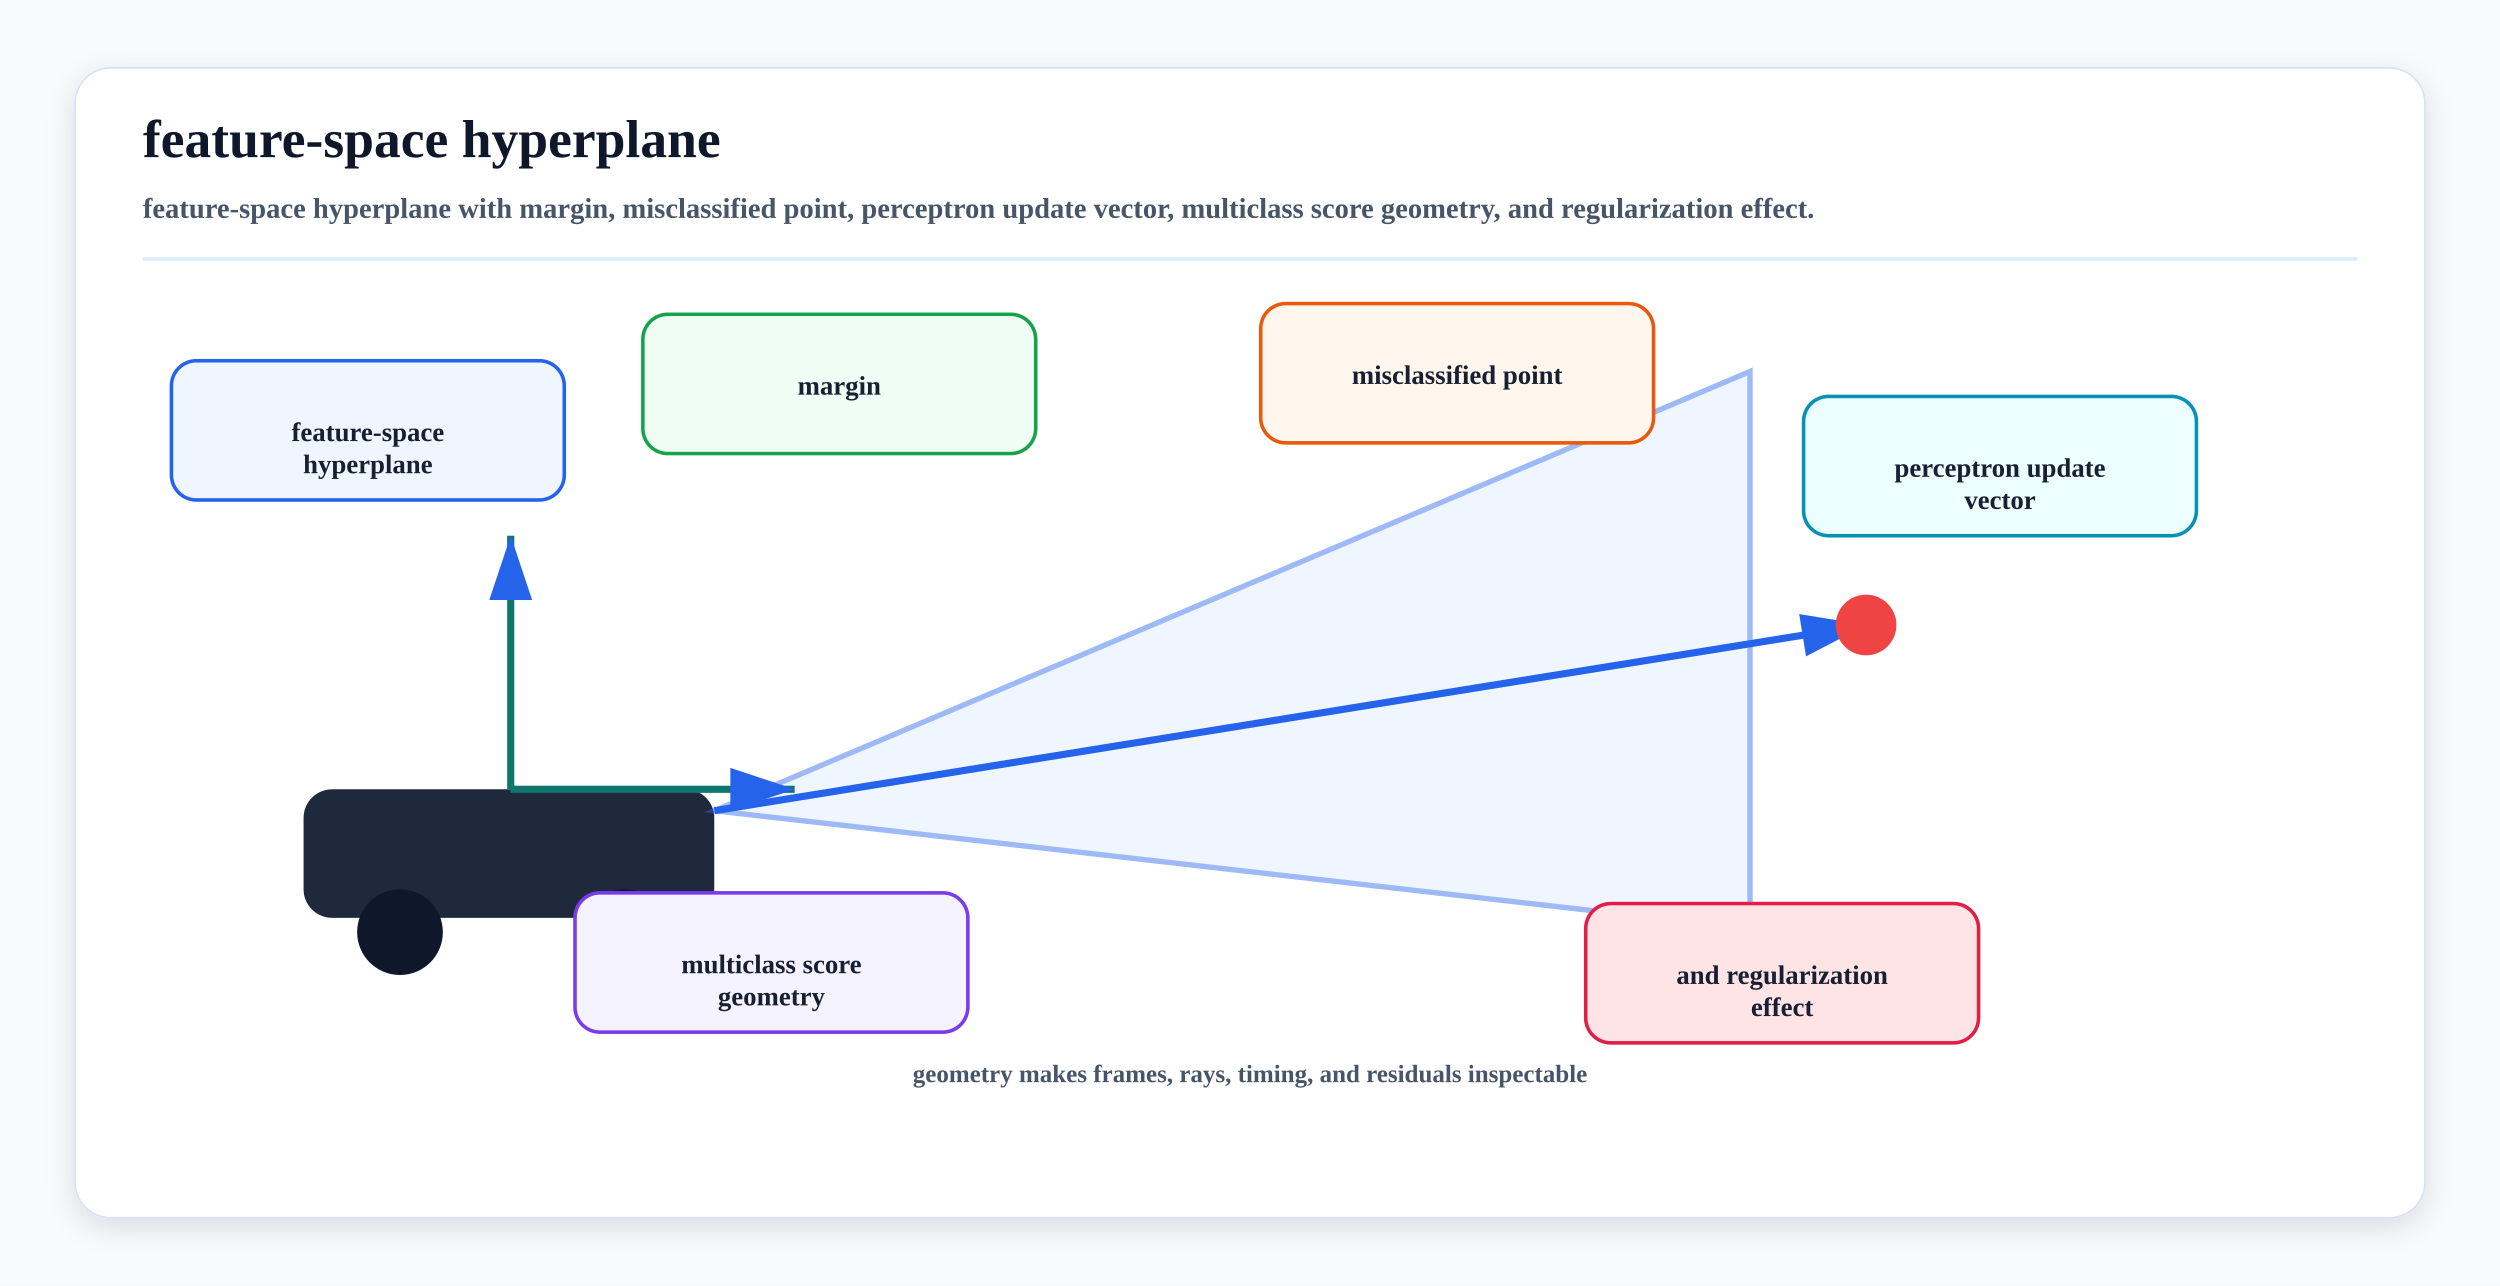
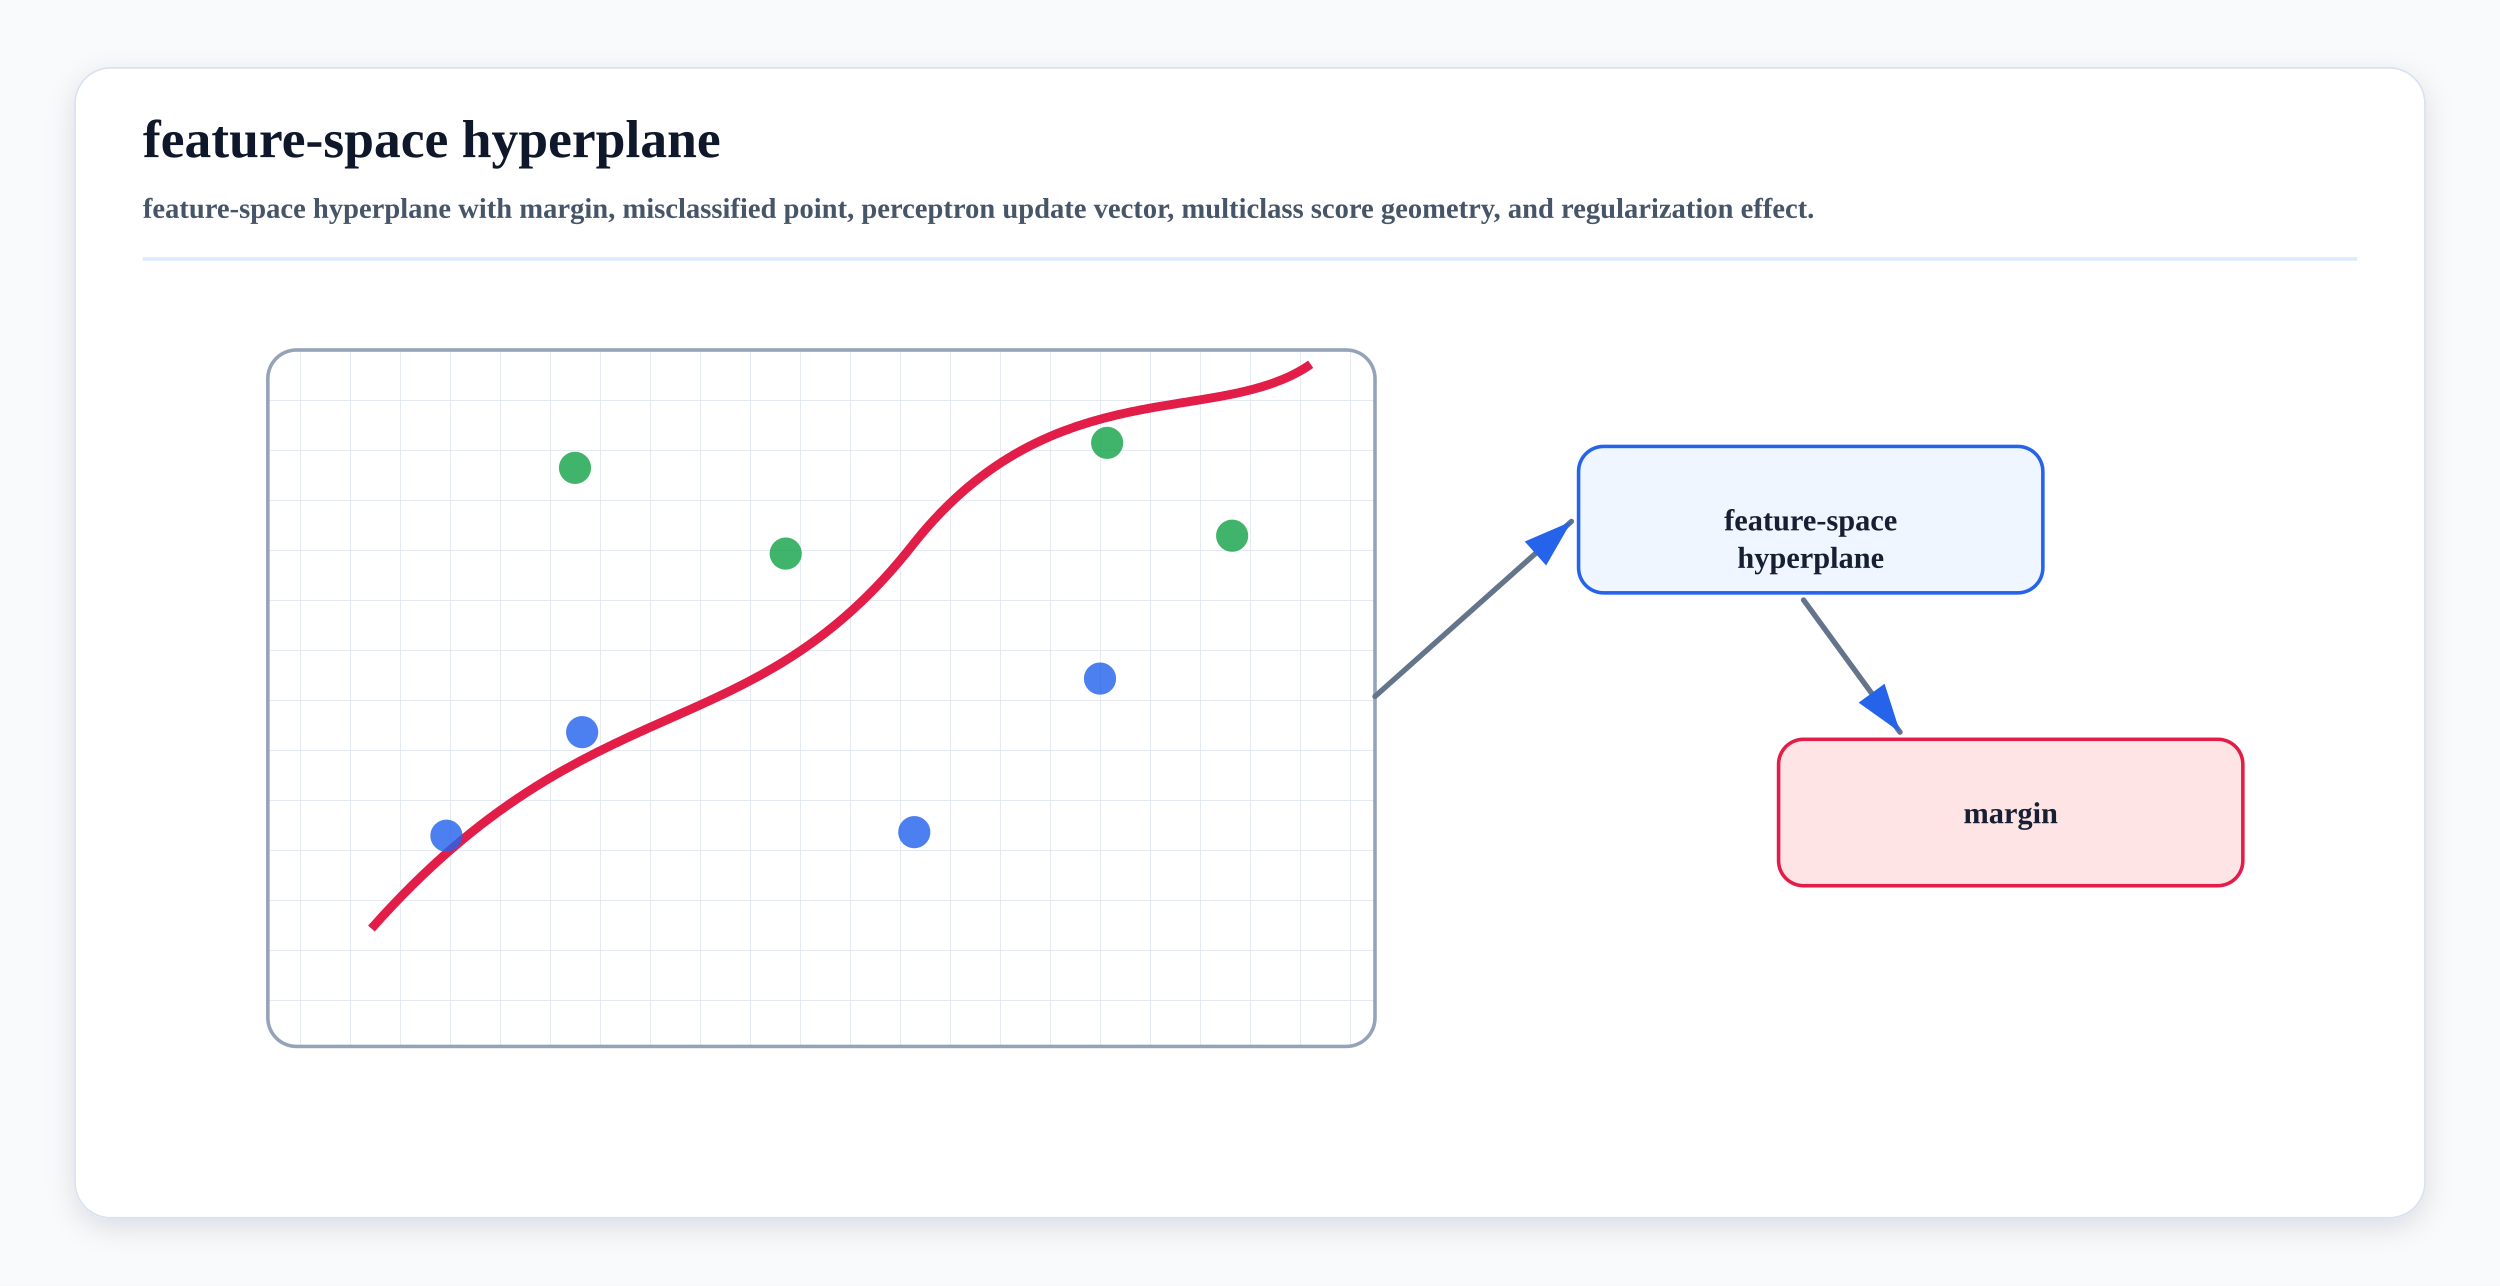
<svg xmlns="http://www.w3.org/2000/svg" width="1400" height="720" viewBox="0 0 1400 720" role="img" aria-labelledby="title desc" data-diagram-kind="decision-boundary">
  <defs>
    <marker id="arrow" markerWidth="12" markerHeight="12" refX="9" refY="3" orient="auto" markerUnits="strokeWidth">
      <path d="M0,0 L0,6 L9,3 z" fill="#2563eb" />
    </marker>
    <filter id="shadow" x="-10%" y="-10%" width="120%" height="120%">
      <feDropShadow dx="0" dy="5" stdDeviation="8" flood-color="#0f172a" flood-opacity="0.12" />
    </filter>
    <pattern id="grid" width="28" height="28" patternUnits="userSpaceOnUse">
      <path d="M28 0H0V28" fill="none" stroke="#e2e8f0" stroke-width="1" />
    </pattern>
  </defs>
  <rect width="1400" height="720" fill="#f8fafc" />
  <rect x="42" y="38" width="1316" height="644" rx="20" fill="#ffffff" stroke="#d9e2ef" filter="url(#shadow)" />
  <text x="80" y="88" font-size="30" font-weight="800" fill="#0f172a">feature-space hyperplane</text>
  <text x="80" y="122" font-size="16" font-weight="600" fill="#475569">feature-space hyperplane with margin, misclassified point, perceptron update vector, multiclass score geometry, and regularization effect.</text>
  <rect x="80" y="144" width="1240" height="2" fill="#dbeafe" />
-   <rect x="170" y="442" width="230" height="72" rx="16" fill="#1e293b" />
-   <circle cx="224" cy="522" r="24" fill="#0f172a" />
-   <circle cx="350" cy="522" r="24" fill="#0f172a" />
-   <polygon points="400,454 980,208 980,520" fill="#dbeafe" opacity="0.45" stroke="#2563eb" stroke-width="3" />
-   <line x1="400" y1="454" x2="1045" y2="350" stroke="#2563eb" stroke-width="4" marker-end="url(#arrow)" />
-   <circle cx="1045" cy="350" r="17" fill="#ef4444" />
-   <line x1="286" y1="442" x2="286" y2="300" stroke="#0f766e" stroke-width="4" marker-end="url(#arrow)" />
-   <line x1="286" y1="442" x2="445" y2="442" stroke="#0f766e" stroke-width="4" marker-end="url(#arrow)" />
-   <rect x="96" y="202" width="220" height="78" rx="14" fill="#eff6ff" stroke="#2563eb" stroke-width="2" />
-   <text x="206" y="247" text-anchor="middle" font-size="15" font-weight="700" fill="#172033">feature-space</text>
-   <text x="206" y="265" text-anchor="middle" font-size="15" font-weight="700" fill="#172033">hyperplane</text>
-   <rect x="360" y="176" width="220" height="78" rx="14" fill="#f0fdf4" stroke="#16a34a" stroke-width="2" />
-   <text x="470" y="221" text-anchor="middle" font-size="15" font-weight="700" fill="#172033">margin</text>
-   <rect x="706" y="170" width="220" height="78" rx="14" fill="#fff7ed" stroke="#ea580c" stroke-width="2" />
-   <text x="816" y="215" text-anchor="middle" font-size="15" font-weight="700" fill="#172033">misclassified point</text>
-   <rect x="1010" y="222" width="220" height="78" rx="14" fill="#ecfeff" stroke="#0891b2" stroke-width="2" />
-   <text x="1120" y="267" text-anchor="middle" font-size="15" font-weight="700" fill="#172033">perceptron update</text>
-   <text x="1120" y="285" text-anchor="middle" font-size="15" font-weight="700" fill="#172033">vector</text>
-   <rect x="322" y="500" width="220" height="78" rx="14" fill="#f5f3ff" stroke="#7c3aed" stroke-width="2" />
-   <text x="432" y="545" text-anchor="middle" font-size="15" font-weight="700" fill="#172033">multiclass score</text>
-   <text x="432" y="563" text-anchor="middle" font-size="15" font-weight="700" fill="#172033">geometry</text>
-   <rect x="888" y="506" width="220" height="78" rx="14" fill="#ffe4e6" stroke="#e11d48" stroke-width="2" />
-   <text x="998" y="551" text-anchor="middle" font-size="15" font-weight="700" fill="#172033">and regularization</text>
-   <text x="998" y="569" text-anchor="middle" font-size="15" font-weight="700" fill="#172033">effect</text>
-   <text x="700" y="606" text-anchor="middle" font-size="14" font-weight="600" fill="#475569">geometry makes frames, rays, timing, and residuals inspectable</text>
+   <rect x="150" y="196" width="620" height="390" rx="16" fill="url(#grid)" stroke="#94a3b8" stroke-width="2" />
+   <path d="M208 520 C332 380 420 422 512 304 C590 206 682 240 734 204" fill="none" stroke="#e11d48" stroke-width="5" />
+   <circle cx="250" cy="468" r="9" fill="#2563eb" opacity="0.82" />
+   <circle cx="326" cy="410" r="9" fill="#2563eb" opacity="0.82" />
+   <circle cx="512" cy="466" r="9" fill="#2563eb" opacity="0.82" />
+   <circle cx="616" cy="380" r="9" fill="#2563eb" opacity="0.82" />
+   <circle cx="322" cy="262" r="9" fill="#16a34a" opacity="0.82" />
+   <circle cx="440" cy="310" r="9" fill="#16a34a" opacity="0.82" />
+   <circle cx="620" cy="248" r="9" fill="#16a34a" opacity="0.82" />
+   <circle cx="690" cy="300" r="9" fill="#16a34a" opacity="0.82" />
+   <rect x="884" y="250" width="260" height="82" rx="14" fill="#eff6ff" stroke="#2563eb" stroke-width="2" />
+   <text x="1014" y="297" text-anchor="middle" font-size="17" font-weight="700" fill="#172033">feature-space</text>
+   <text x="1014" y="318" text-anchor="middle" font-size="17" font-weight="700" fill="#172033">hyperplane</text>
+   <rect x="996" y="414" width="260" height="82" rx="14" fill="#ffe4e6" stroke="#e11d48" stroke-width="2" />
+   <text x="1126" y="461" text-anchor="middle" font-size="17" font-weight="700" fill="#172033">margin</text>
+   <line x1="770" y1="390" x2="880" y2="292" stroke="#64748b" stroke-width="3" stroke-linecap="round" marker-end="url(#arrow)" />
+   <line x1="1010" y1="336" x2="1064" y2="410" stroke="#64748b" stroke-width="3" stroke-linecap="round" marker-end="url(#arrow)" />
</svg>
